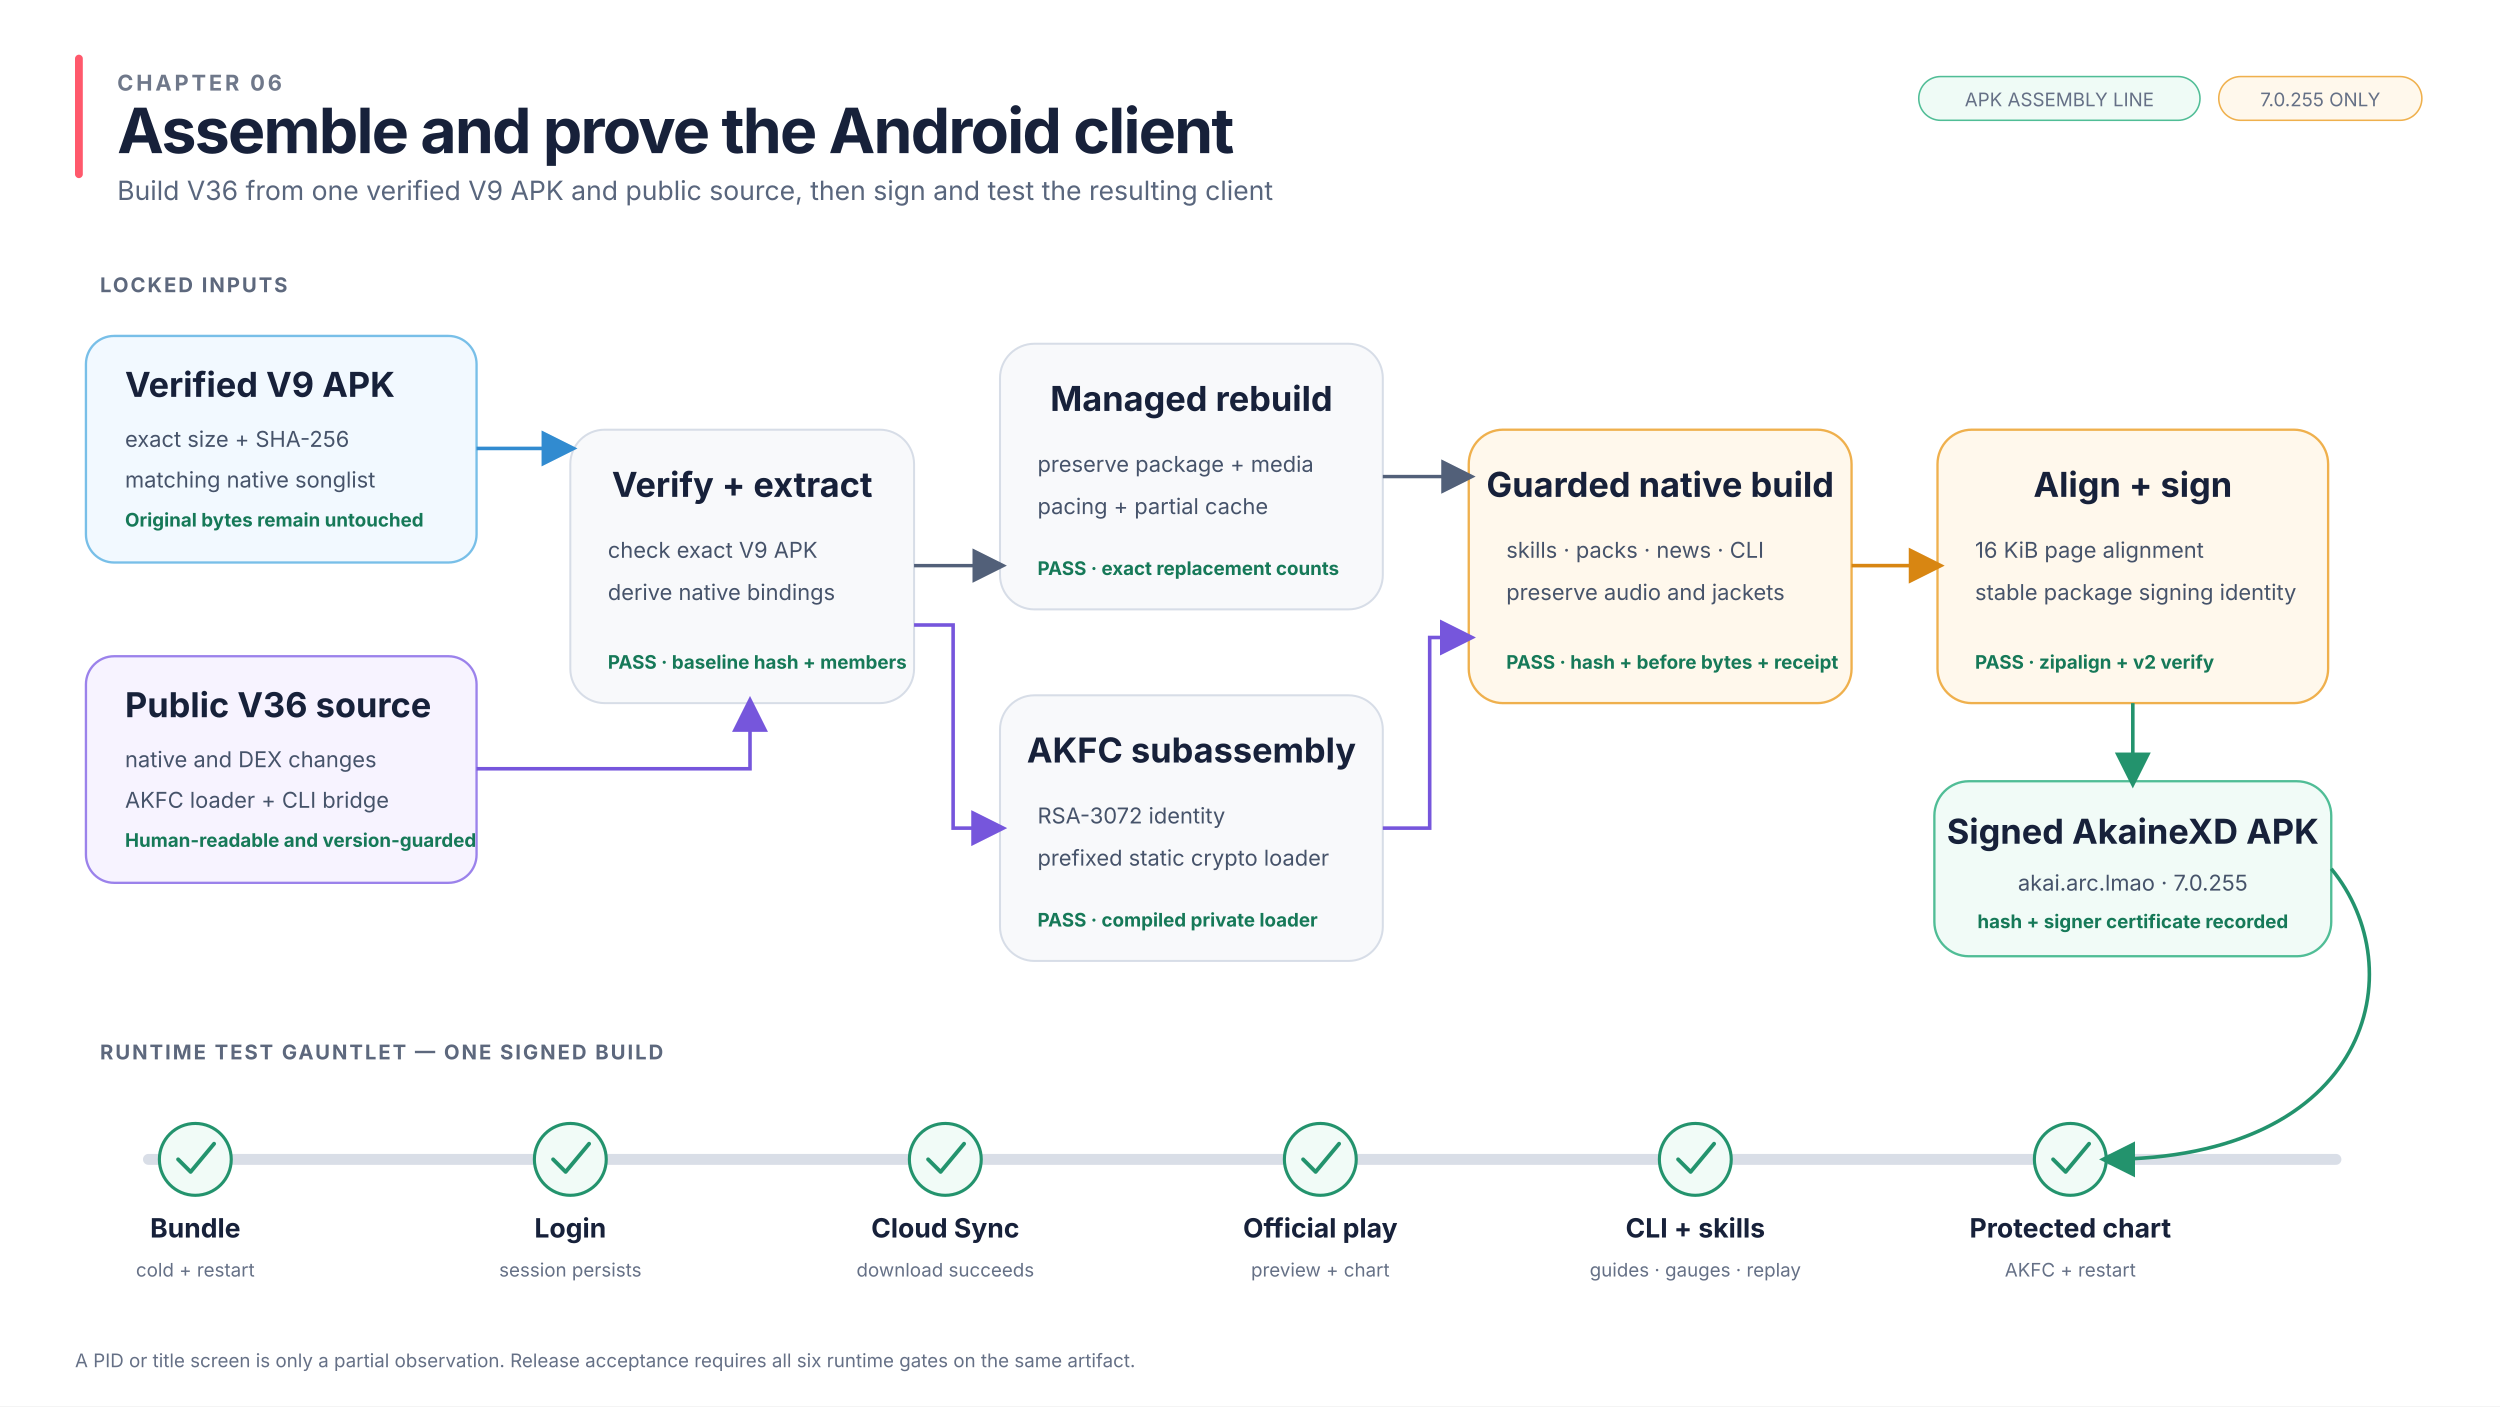
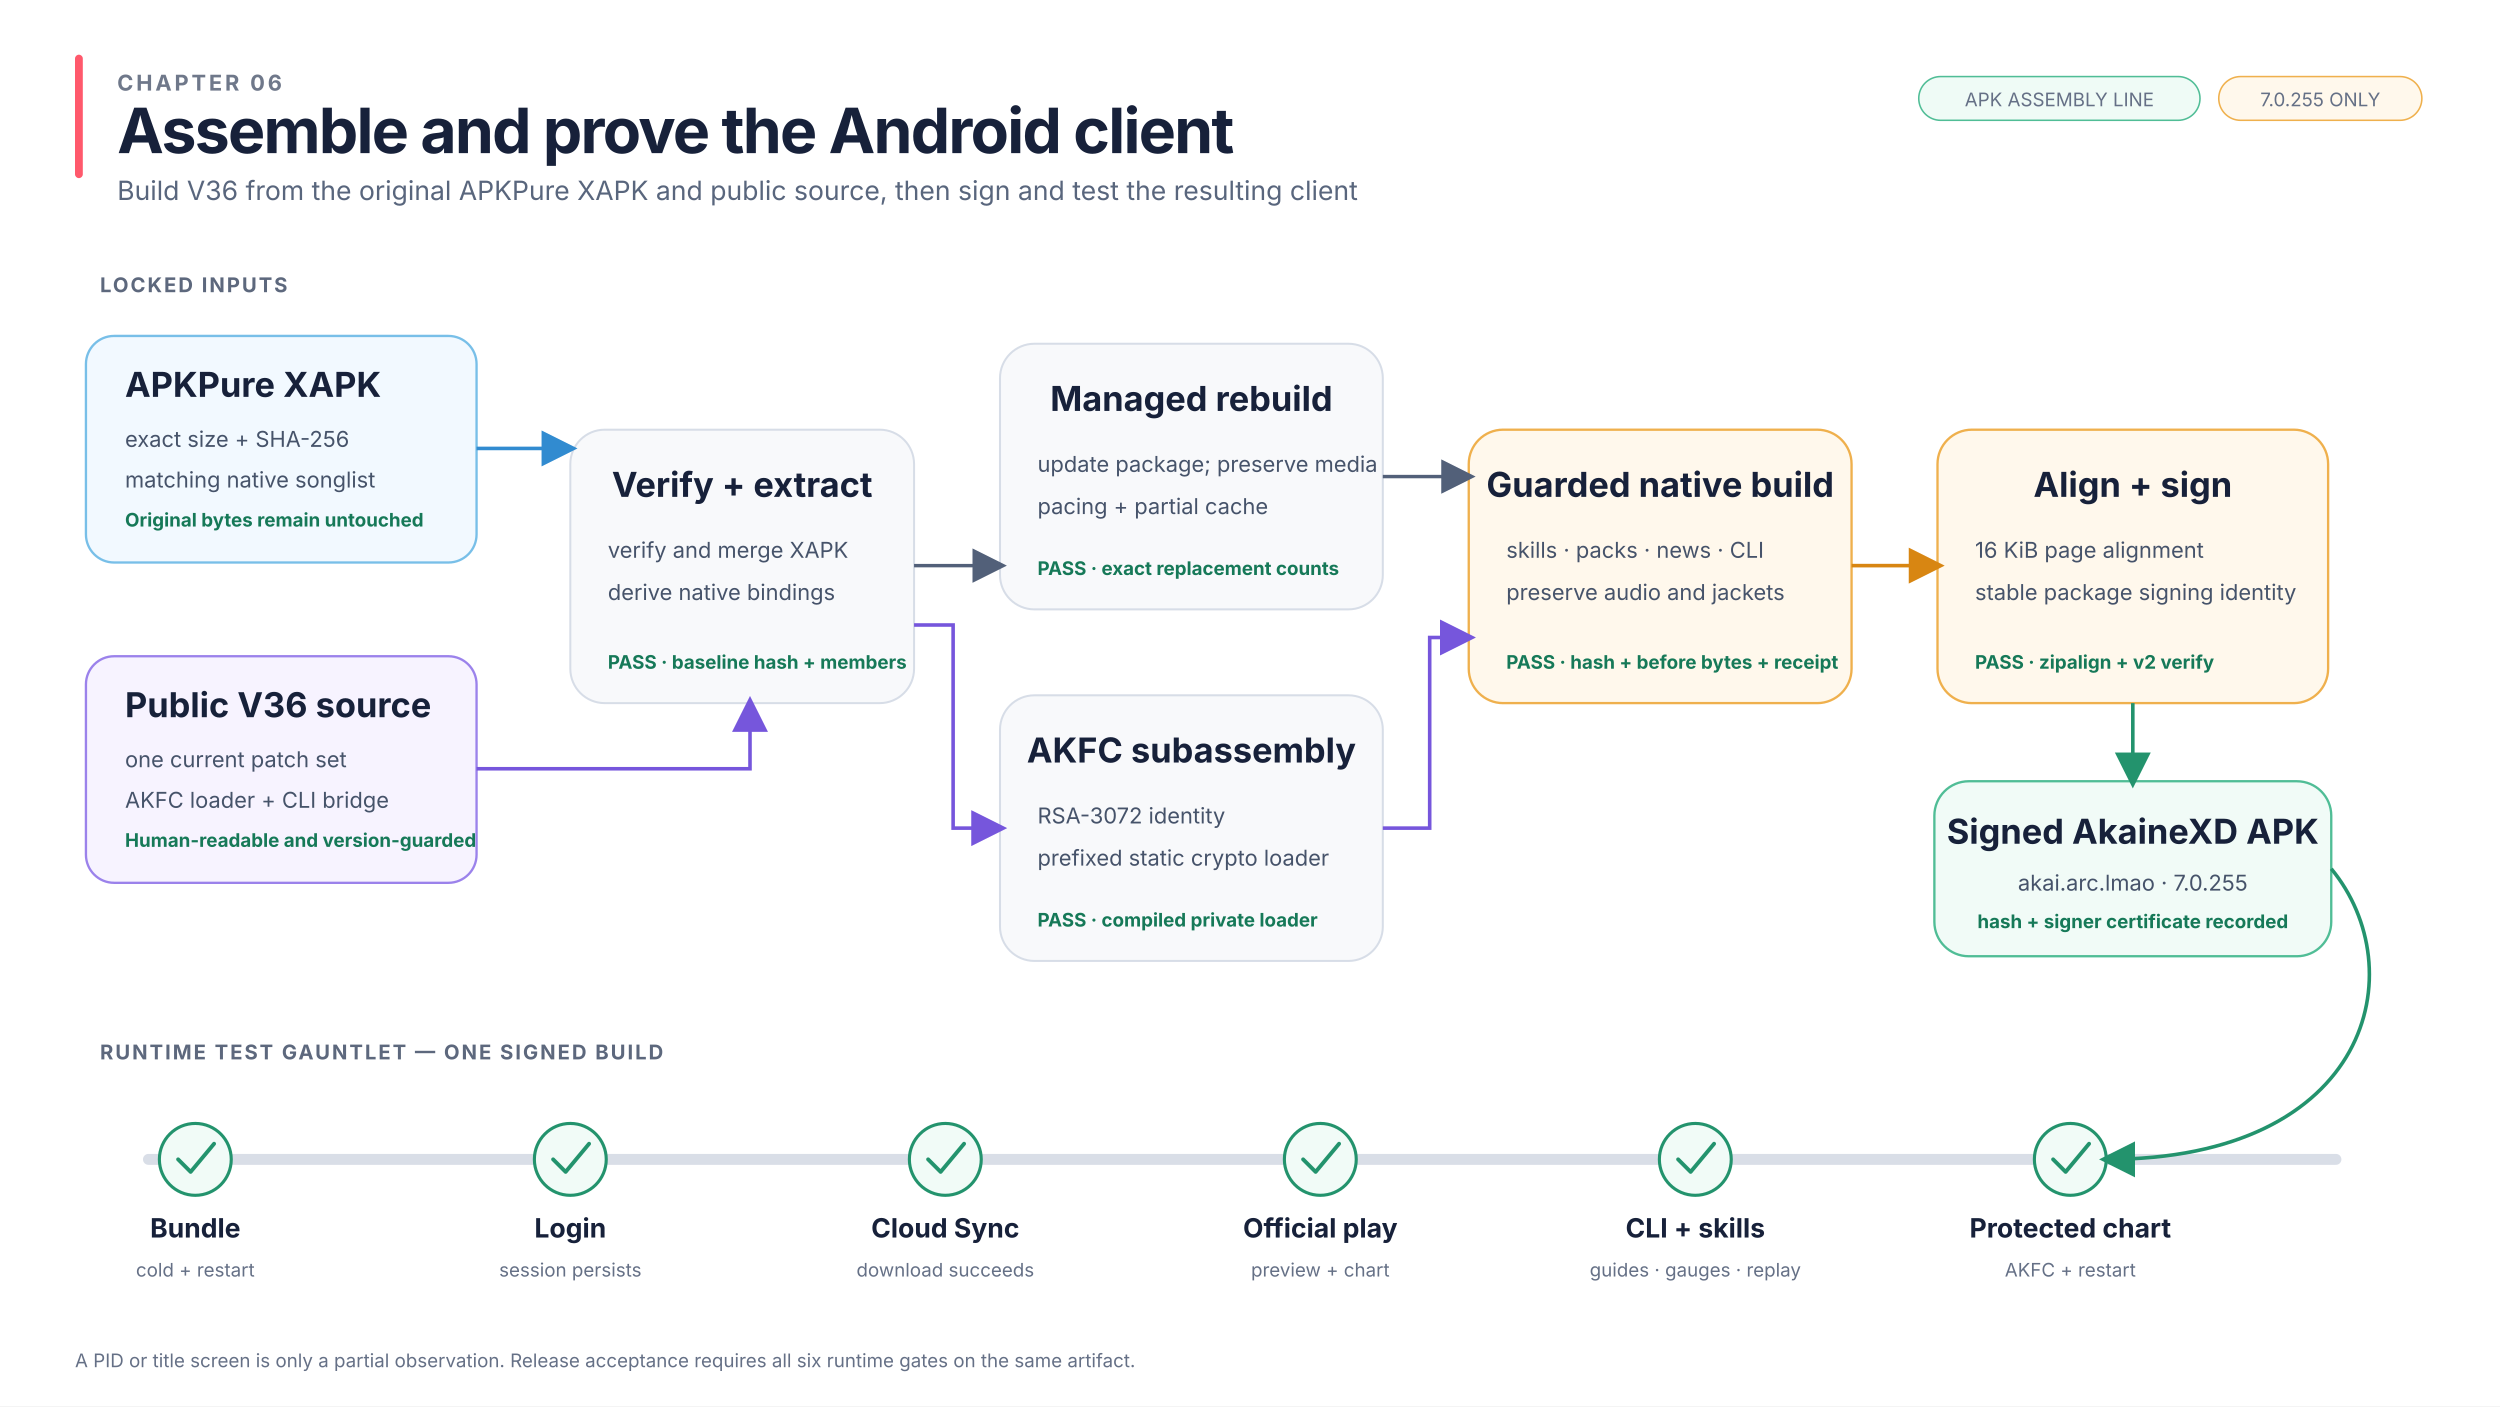
<svg xmlns="http://www.w3.org/2000/svg" width="1600" height="900" viewBox="0 0 1600 900" role="img" aria-labelledby="title desc">
  <defs>
    <marker id="arrow" markerWidth="10" markerHeight="10" refX="8" refY="5" orient="auto">
      <path d="M0 0L10 5L0 10z" fill="#526079" />
    </marker>
    <marker id="arrow-gray" markerWidth="10" markerHeight="10" refX="8" refY="5" orient="auto">
      <path d="M0 0L10 5L0 10z" fill="#778195" />
    </marker>
    <marker id="arrow-blue" markerWidth="10" markerHeight="10" refX="8" refY="5" orient="auto">
      <path d="M0 0L10 5L0 10z" fill="#318bd0" />
    </marker>
    <marker id="arrow-green" markerWidth="10" markerHeight="10" refX="8" refY="5" orient="auto">
      <path d="M0 0L10 5L0 10z" fill="#23936d" />
    </marker>
    <marker id="arrow-orange" markerWidth="10" markerHeight="10" refX="8" refY="5" orient="auto">
      <path d="M0 0L10 5L0 10z" fill="#d88612" />
    </marker>
    <marker id="arrow-purple" markerWidth="10" markerHeight="10" refX="8" refY="5" orient="auto">
      <path d="M0 0L10 5L0 10z" fill="#7656dc" />
    </marker>
    <filter id="shadow" x="-15%" y="-15%" width="130%" height="140%">
      <feDropShadow dx="0" dy="4" stdDeviation="7" flood-color="#17213a" flood-opacity="0.07" />
    </filter>
    <style>
text { font-family: "Segoe UI", Inter, Arial, sans-serif; fill: #17213a; }
.chapter { font-size: 14px; font-weight: 700; letter-spacing: 1.8px; fill: #6f788a; }
.title { font-size: 40px; font-weight: 750; letter-spacing: -1.1px; }
.subtitle { font-size: 17px; fill: #59667d; }
.section { font-size: 13px; font-weight: 750; letter-spacing: 1.25px; fill: #5d687d; }
.h2 { font-size: 22px; font-weight: 720; }
.h3 { font-size: 17px; font-weight: 700; }
.body { font-size: 14px; fill: #46536a; }
.small { font-size: 12px; fill: #657086; }
.micro { font-size: 11px; fill: #657086; }
.gate { font-size: 12px; font-weight: 700; fill: #167958; }
.card { fill: #fff; stroke: #d1d8e4; stroke-width: 1.3; filter: url(#shadow); }
.blue { fill: #f2f9ff; stroke: #78bfe8; stroke-width: 1.5; }
.purple { fill: #f7f3ff; stroke: #9b82eb; stroke-width: 1.5; }
.green { fill: #f1fbf7; stroke: #50bd96; stroke-width: 1.5; }
.orange { fill: #fff8ec; stroke: #efb04d; stroke-width: 1.5; }
.gray { fill: #f8f9fb; stroke: #d7dde7; stroke-width: 1.3; }
.red { fill: #fff5f6; stroke: #ef8995; stroke-width: 1.5; }
.line { fill: none; stroke: #526079; stroke-width: 2.2; marker-end: url(#arrow); }
.dash { fill: none; stroke: #778195; stroke-width: 2; stroke-dasharray: 7 6; marker-end: url(#arrow-gray); }
.blue-line { fill: none; stroke: #318bd0; stroke-width: 2.3; marker-end: url(#arrow-blue); }
.green-line { fill: none; stroke: #23936d; stroke-width: 2.3; marker-end: url(#arrow-green); }
.orange-line { fill: none; stroke: #d88612; stroke-width: 2.3; marker-end: url(#arrow-orange); }
.purple-line { fill: none; stroke: #7656dc; stroke-width: 2.3; marker-end: url(#arrow-purple); }
.rule { stroke: #dde2ea; stroke-width: 1; }
</style>
  </defs>
  <rect width="1600" height="900" fill="#fff" />
  <rect x="48" y="35" width="5" height="79" rx="2.5" fill="#ff596c" />
  <text x="75" y="58" class="chapter">CHAPTER 06</text>
  <text x="75" y="98" class="title">Assemble and prove the Android client</text>
-   <text x="75" y="128" class="subtitle">Build V36 from one verified V9 APK and public source, then sign and test the resulting client</text>
+   <text x="75" y="128" class="subtitle">Build V36 from the original APKPure XAPK and public source, then sign and test the resulting client</text>
  <rect x="1228" y="49" width="180" height="28" rx="14" fill="#effbf6" stroke="#50bd96" />
  <text x="1318.0" y="68" class="small" text-anchor="middle">APK ASSEMBLY LINE</text>
  <rect x="1420" y="49" width="130" height="28" rx="14" fill="#fff8ec" stroke="#efb04d" />
  <text x="1485.0" y="68" class="small" text-anchor="middle">7.0.255 ONLY</text>
  <text x="64" y="187" class="section">LOCKED INPUTS</text>
  <rect x="55" y="215" width="250" height="145" rx="18" class="blue" />
-   <text x="80" y="254" class="h2">Verified V9 APK</text>
+   <text x="80" y="254" class="h2">APKPure XAPK</text>
  <text x="80" y="286" class="body">exact size + SHA-256</text>
  <text x="80" y="312" class="body">matching native songlist</text>
  <text x="80" y="337" class="gate">Original bytes remain untouched</text>
  <rect x="55" y="420" width="250" height="145" rx="18" class="purple" />
  <text x="80" y="459" class="h2">Public V36 source</text>
-   <text x="80" y="491" class="body">native and DEX changes</text>
+   <text x="80" y="491" class="body">one current patch set</text>
  <text x="80" y="517" class="body">AKFC loader + CLI bridge</text>
  <text x="80" y="542" class="gate">Human-readable and version-guarded</text>
  <rect x="365" y="275" width="220" height="175" rx="22" class="gray" />
  <text x="475.0" y="318" class="h2" text-anchor="middle">Verify + extract</text>
-   <text x="389" y="357" class="body">check exact V9 APK</text>
+   <text x="389" y="357" class="body">verify and merge XAPK</text>
  <text x="389" y="384" class="body">derive native bindings</text>
  <text x="389" y="428" class="gate">PASS · baseline hash + members</text>
  <rect x="640" y="220" width="245" height="170" rx="22" class="gray" />
  <text x="762.5" y="263" class="h2" text-anchor="middle">Managed rebuild</text>
-   <text x="664" y="302" class="body">preserve package + media</text>
+   <text x="664" y="302" class="body">update package; preserve media</text>
  <text x="664" y="329" class="body">pacing + partial cache</text>
  <text x="664" y="368" class="gate">PASS · exact replacement counts</text>
  <rect x="640" y="445" width="245" height="170" rx="22" class="gray" />
  <text x="762.5" y="488" class="h2" text-anchor="middle">AKFC subassembly</text>
  <text x="664" y="527" class="body">RSA-3072 identity</text>
  <text x="664" y="554" class="body">prefixed static crypto loader</text>
  <text x="664" y="593" class="gate">PASS · compiled private loader</text>
  <rect x="940" y="275" width="245" height="175" rx="22" class="orange" />
  <text x="1062.5" y="318" class="h2" text-anchor="middle">Guarded native build</text>
  <text x="964" y="357" class="body">skills · packs · news · CLI</text>
  <text x="964" y="384" class="body">preserve audio and jackets</text>
  <text x="964" y="428" class="gate">PASS · hash + before bytes + receipt</text>
  <rect x="1240" y="275" width="250" height="175" rx="22" class="orange" />
  <text x="1365.0" y="318" class="h2" text-anchor="middle">Align + sign</text>
  <text x="1264" y="357" class="body">16 KiB page alignment</text>
  <text x="1264" y="384" class="body">stable package signing identity</text>
  <text x="1264" y="428" class="gate">PASS · zipalign + v2 verify</text>
  <path d="M305 287H365" class="blue-line" />
  <path d="M305 492H480V450" class="purple-line" />
  <path d="M585 362H640" class="line" />
  <path d="M585 400H610V530H640" class="purple-line" />
  <path d="M885 305H940" class="line" />
  <path d="M885 530H915V408H940" class="purple-line" />
  <path d="M1185 362H1240" class="orange-line" />
  <rect x="1238" y="500" width="254" height="112" rx="22" class="green" />
  <text x="1365" y="540" class="h2" text-anchor="middle">Signed AkaineXD APK</text>
  <text x="1365" y="570" class="body" text-anchor="middle">akai.arc.lmao · 7.0.255</text>
  <text x="1365" y="594" class="gate" text-anchor="middle">hash + signer certificate recorded</text>
  <path d="M1365 450V500" class="green-line" />
  <text x="64" y="678" class="section">RUNTIME TEST GAUNTLET — ONE SIGNED BUILD</text>
  <line x1="95" y1="742" x2="1495" y2="742" stroke="#d9dee7" stroke-width="7" stroke-linecap="round" />
  <circle cx="125" cy="742" r="23" fill="#f1fbf7" stroke="#23936d" stroke-width="2" />
  <path d="M114 742l8 8 15-18" fill="none" stroke="#23936d" stroke-width="2.5" stroke-linecap="round" stroke-linejoin="round" />
  <text x="125" y="792" class="h3" text-anchor="middle">Bundle</text>
  <text x="125" y="817" class="small" text-anchor="middle">cold + restart</text>
  <circle cx="365" cy="742" r="23" fill="#f1fbf7" stroke="#23936d" stroke-width="2" />
  <path d="M354 742l8 8 15-18" fill="none" stroke="#23936d" stroke-width="2.5" stroke-linecap="round" stroke-linejoin="round" />
  <text x="365" y="792" class="h3" text-anchor="middle">Login</text>
  <text x="365" y="817" class="small" text-anchor="middle">session persists</text>
  <circle cx="605" cy="742" r="23" fill="#f1fbf7" stroke="#23936d" stroke-width="2" />
  <path d="M594 742l8 8 15-18" fill="none" stroke="#23936d" stroke-width="2.5" stroke-linecap="round" stroke-linejoin="round" />
  <text x="605" y="792" class="h3" text-anchor="middle">Cloud Sync</text>
  <text x="605" y="817" class="small" text-anchor="middle">download succeeds</text>
  <circle cx="845" cy="742" r="23" fill="#f1fbf7" stroke="#23936d" stroke-width="2" />
  <path d="M834 742l8 8 15-18" fill="none" stroke="#23936d" stroke-width="2.5" stroke-linecap="round" stroke-linejoin="round" />
  <text x="845" y="792" class="h3" text-anchor="middle">Official play</text>
  <text x="845" y="817" class="small" text-anchor="middle">preview + chart</text>
  <circle cx="1085" cy="742" r="23" fill="#f1fbf7" stroke="#23936d" stroke-width="2" />
  <path d="M1074 742l8 8 15-18" fill="none" stroke="#23936d" stroke-width="2.5" stroke-linecap="round" stroke-linejoin="round" />
  <text x="1085" y="792" class="h3" text-anchor="middle">CLI + skills</text>
  <text x="1085" y="817" class="small" text-anchor="middle">guides · gauges · replay</text>
  <circle cx="1325" cy="742" r="23" fill="#f1fbf7" stroke="#23936d" stroke-width="2" />
  <path d="M1314 742l8 8 15-18" fill="none" stroke="#23936d" stroke-width="2.5" stroke-linecap="round" stroke-linejoin="round" />
  <text x="1325" y="792" class="h3" text-anchor="middle">Protected chart</text>
  <text x="1325" y="817" class="small" text-anchor="middle">AKFC + restart</text>
  <path d="M1492 556C1545 620 1518 742 1348 742" class="green-line" />
  <text x="48" y="875" class="small">A PID or title screen is only a partial observation. Release acceptance requires all six runtime gates on the same artifact.</text>
</svg>
